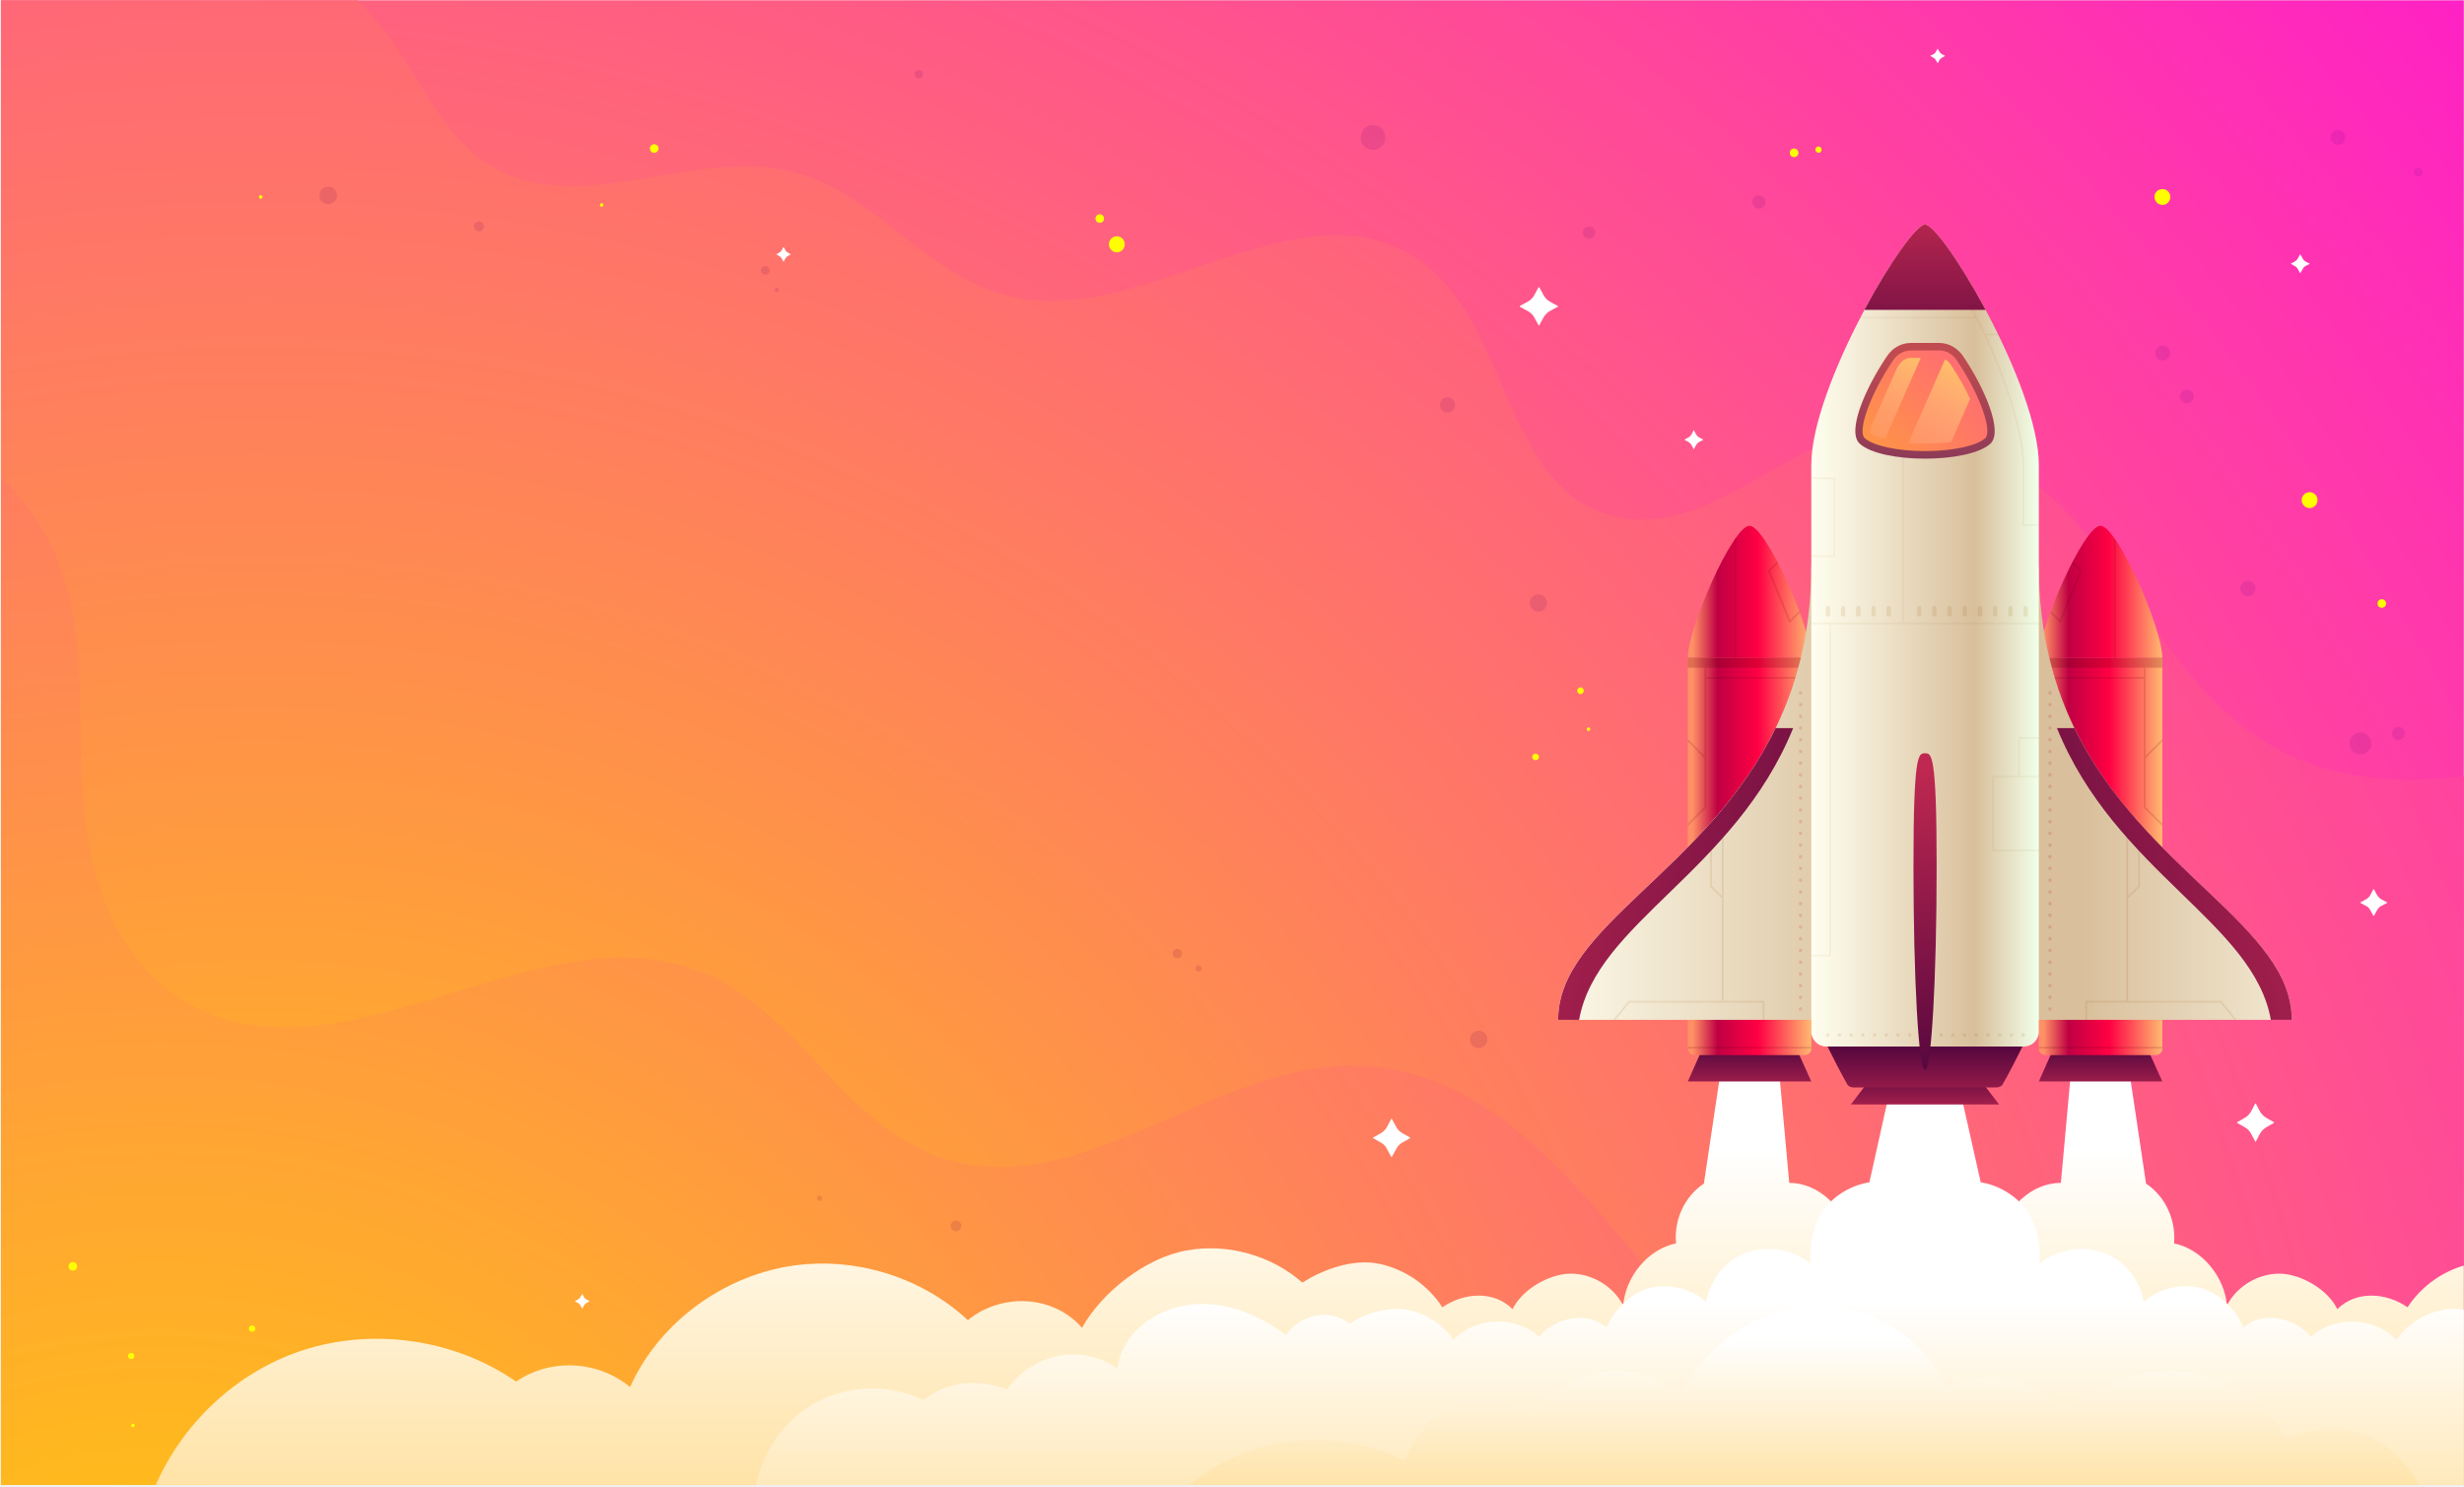
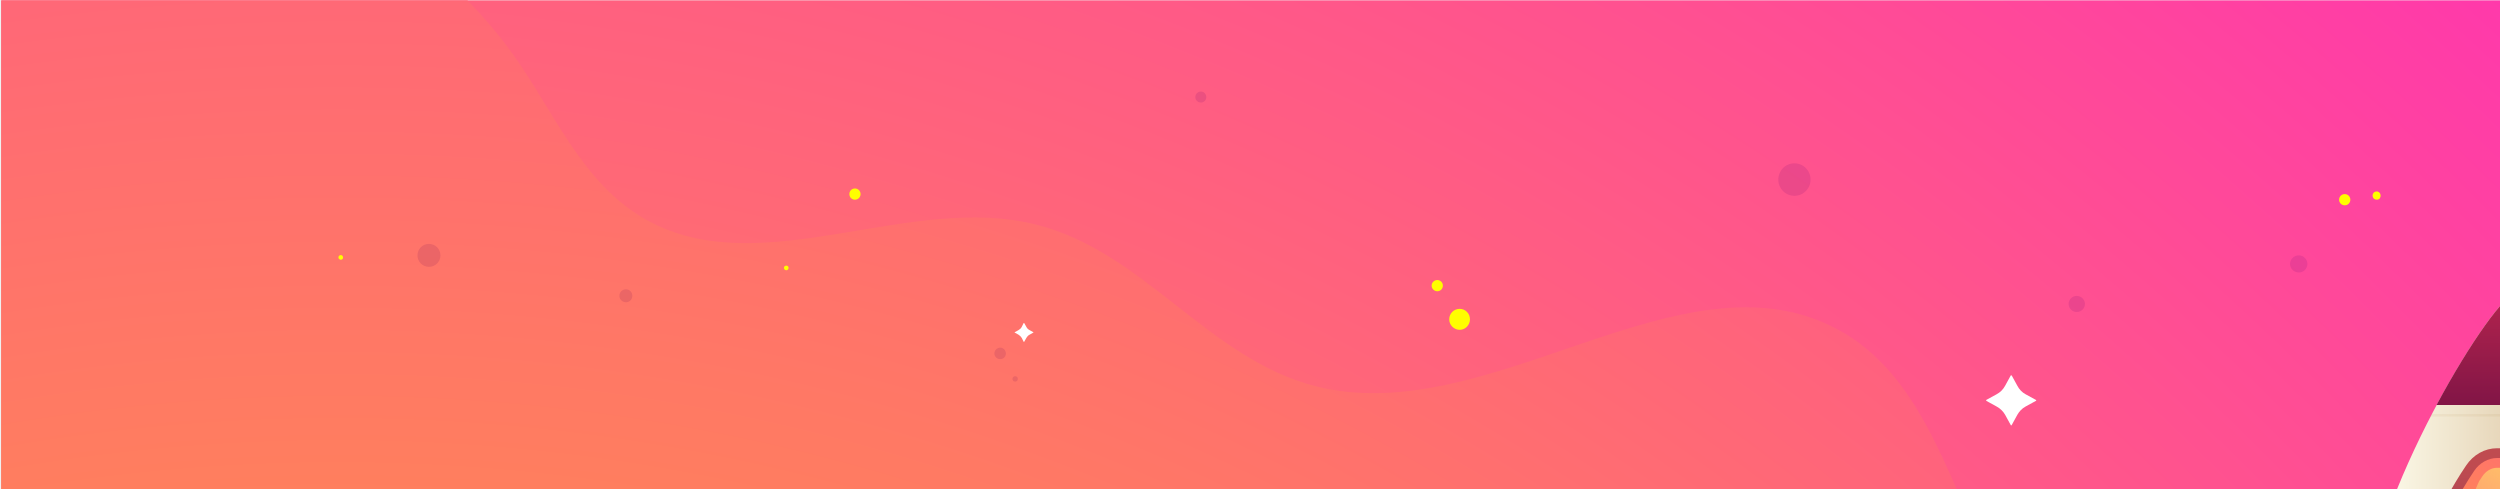
- <svg xmlns="http://www.w3.org/2000/svg" version="1.2" viewBox="0 0 1319 796" width="1024" height="618">
+ <svg xmlns="http://www.w3.org/2000/svg" version="1.2" width="1024" height="200">
  <defs>
    <clipPath clipPathUnits="userSpaceOnUse" id="cp1">
      <path d="m1318.89 795.05h-1318.38v-794.9h1318.38z" />
    </clipPath>
    <linearGradient id="P" gradientUnits="userSpaceOnUse" />
    <radialGradient id="g1" cx="86.2" cy="1023.3" r="1697" href="#P">
      <stop stop-color="#ffd301" />
      <stop offset="1" stop-color="#ff17d0" />
    </radialGradient>
    <radialGradient id="g2" cx="138.3" cy="961.2" r="1697.3" href="#P">
      <stop stop-color="#ffd301" />
      <stop offset="1" stop-color="#ff17d0" />
    </radialGradient>
    <linearGradient id="g3" x1="1045.6" y1="588.9" x2="1045.6" y2="799.5" href="#P">
      <stop offset=".13" stop-color="#fff" />
      <stop offset="1" stop-color="#ffe2a5" />
    </linearGradient>
    <linearGradient id="g4" x1="1057.9" y1="638.2" x2="1057.9" y2="827.9" href="#P">
      <stop offset=".31" stop-color="#fff" />
      <stop offset="1" stop-color="#ffe2a5" />
    </linearGradient>
    <linearGradient id="g5" x1="968.6" y1="704.4" x2="968.6" y2="799.3" href="#P">
      <stop offset=".13" stop-color="#fff" />
      <stop offset="1" stop-color="#ffe2a5" />
    </linearGradient>
    <linearGradient id="g6" x1="934.7" y1="589" x2="934.7" y2="554.9" href="#P">
      <stop stop-color="#bf2850" />
      <stop offset="1" stop-color="#3f003b" />
    </linearGradient>
    <linearGradient id="g7" x1="903.5" y1="352.1" x2="969.6" y2="352.1" href="#P">
      <stop offset=".04" stop-color="#ff9066" />
      <stop offset=".24" stop-color="#bf0043" />
      <stop offset=".57" stop-color="#ff0043" />
      <stop offset="1" stop-color="#ffba71" />
    </linearGradient>
    <linearGradient id="g8" x1="903.5" y1="281.5" x2="969.6" y2="281.5" href="#P">
      <stop offset=".04" stop-color="#ff9066" />
      <stop offset=".24" stop-color="#bf0043" />
      <stop offset=".57" stop-color="#ff0043" />
      <stop offset="1" stop-color="#ffba71" />
    </linearGradient>
    <linearGradient id="g9" x1="1122.5" y1="589" x2="1122.5" y2="554.9" href="#P">
      <stop stop-color="#bf2850" />
      <stop offset="1" stop-color="#3f003b" />
    </linearGradient>
    <linearGradient id="g10" x1="1091.4" y1="352.1" x2="1157.5" y2="352.1" href="#P">
      <stop offset=".04" stop-color="#ff9066" />
      <stop offset=".24" stop-color="#bf0043" />
      <stop offset=".57" stop-color="#ff0043" />
      <stop offset="1" stop-color="#ffba71" />
    </linearGradient>
    <linearGradient id="g11" x1="1091.4" y1="281.5" x2="1157.5" y2="281.5" href="#P">
      <stop offset=".04" stop-color="#ff9066" />
      <stop offset=".24" stop-color="#bf0043" />
      <stop offset=".57" stop-color="#ff0043" />
      <stop offset="1" stop-color="#ffba71" />
    </linearGradient>
    <linearGradient id="g12" x1="814.3" y1="302.9" x2="1038.2" y2="302.9" href="#P">
      <stop stop-color="#fffff0" />
      <stop offset=".88" stop-color="#d9bf9b" />
    </linearGradient>
    <linearGradient id="g13" x1="801.7" y1="348.8" x2="1100" y2="412.4" href="#P">
      <stop stop-color="#fffff0" />
      <stop offset=".72" stop-color="#d9bf9b" />
      <stop offset="1" stop-color="#f1ffea" />
    </linearGradient>
    <linearGradient id="g14" x1="801.7" y1="348.8" x2="1100" y2="412.4" href="#P">
      <stop stop-color="#bf2850" />
      <stop offset="1" stop-color="#3f003b" />
    </linearGradient>
    <linearGradient id="g15" x1="1291.2" y1="546" x2="1089.9" y2="546" href="#P">
      <stop stop-color="#fffff0" />
      <stop offset=".88" stop-color="#d9bf9b" />
    </linearGradient>
    <linearGradient id="g16" x1="1259.2" y1="348.8" x2="960.9" y2="412.4" href="#P">
      <stop stop-color="#bf2850" />
      <stop offset="1" stop-color="#3f003b" />
    </linearGradient>
    <linearGradient id="g17" x1="1029.7" y1="597.8" x2="1029.7" y2="567.9" href="#P">
      <stop stop-color="#bf2850" />
      <stop offset="1" stop-color="#3f003b" />
    </linearGradient>
    <linearGradient id="g18" x1="1026.4" y1="598.2" x2="1026.4" y2="552.4" href="#P">
      <stop stop-color="#bf2850" />
      <stop offset="1" stop-color="#3f003b" />
    </linearGradient>
    <linearGradient id="g19" x1="969.6" y1="120.2" x2="1091.4" y2="120.2" href="#P">
      <stop stop-color="#fffff0" />
      <stop offset=".72" stop-color="#d9bf9b" />
      <stop offset="1" stop-color="#f1ffea" />
    </linearGradient>
    <linearGradient id="g20" x1="2190.9" y1="411.1" x2="2190.9" y2="612" href="#P">
      <stop stop-color="#bf2850" />
      <stop offset="1" stop-color="#3f003b" />
    </linearGradient>
    <linearGradient id="g21" x1="1046.6" y1="109.7" x2="1046.6" y2="226.9" href="#P">
      <stop stop-color="#bf2850" />
      <stop offset="1" stop-color="#3f003b" />
    </linearGradient>
    <linearGradient id="g22" x1="1056.2" y1="190.6" x2="1056.2" y2="358.2" href="#P">
      <stop stop-color="#bf4b50" />
      <stop offset="1" stop-color="#291a68" />
    </linearGradient>
    <radialGradient id="g23" cx="926.1" cy="313.9" r="317.7" href="#P">
      <stop stop-color="#ffd301" />
      <stop offset="1" stop-color="#ff17d0" />
    </radialGradient>
    <linearGradient id="g24" x1="1087.8" y1="207.1" x2="1042" y2="280.4" href="#P">
      <stop stop-color="#ffd35d" stop-opacity="1" />
      <stop offset="1" stop-color="#ffa4a3" stop-opacity="0" />
    </linearGradient>
    <linearGradient id="g25" x1="1069.1" y1="203.9" x2="1027" y2="271.1" href="#P">
      <stop stop-color="#ffd35d" stop-opacity="1" />
      <stop offset="1" stop-color="#ffa4a3" stop-opacity="0" />
    </linearGradient>
  </defs>
  <style>.a{fill:url(#g1)}.b{fill:url(#g2)}.c{fill:#fffe00}.d{fill:#fff}.e{fill:#9b53dc}.f{fill:url(#g3)}.g{fill:url(#g4)}.h{fill:url(#g5)}.i{fill:url(#g6)}.j{fill:url(#g7)}.k{fill:url(#g8)}.l{fill:#973e56}.m{fill:url(#g9)}.n{fill:url(#g10)}.o{mix-blend-mode:multiply;fill:#973e56}.p{fill:url(#g11)}.q{fill:url(#g12)}.r{opacity:.3;mix-blend-mode:multiply;fill:#ddc4a3}.s{fill:url(#g13)}.t{fill:url(#g14)}.u{fill:url(#g15)}.v{fill:url(#g16)}.w{fill:url(#g17)}.x{fill:url(#g18)}.y{fill:url(#g19)}.z{fill:#e3d2b4}.A{opacity:.4;mix-blend-mode:multiply;fill:#e3d2b4}.B{opacity:.4;mix-blend-mode:multiply;fill:#cd2d2f}.C{fill:url(#g20)}.D{fill:url(#g21)}.E{fill:url(#g22)}.F{fill:url(#g23)}.G{fill:url(#g24)}.H{fill:url(#g25)}</style>
  <g clip-path="url(#cp1)">
    <path class="a" d="m1327.7 800.3h-1336v-805.4h1336z" />
    <path class="b" d="m1227 405c-46.6-21.1-71.1-67-100-106.2-28.8-39.2-74.9-77.5-126.1-68.8-48.1 8.2-86.3 56.5-134.1 47-65.7-13.1-56.4-111.6-114.5-142.3-63.7-33.8-142.3 41.6-213.4 23.5-44-11.2-70.4-55.2-114.5-66.2-51.3-13-110.6 22.9-157.1-0.6-26.6-13.4-38.4-41.5-54.3-65-7.7-11.4-16.8-22-27-31.6h-194.3v252.8c15 12.1 27.2 26.8 35.2 43.4 20.1 41.4 14.6 88.6 17.4 133.8 2.7 45.1 18.7 95.4 63.3 116 81.6 37.6 182-53.3 266.4-21 54 20.6 77.4 84.5 133.2 101 74 21.9 144.1-53.4 221.9-50.1 67.7 2.8 112.8 61.4 153.8 110.2 36.7 43.6 78.4 83.6 124.3 119.4h320.5v-385.6c-35.1 4.5-69.2 4.5-100.7-9.7z" />
    <path class="c" d="m352.5 79.5c0 1.3-1.1 2.3-2.3 2.3-1.3 0-2.3-1-2.3-2.3 0-1.3 1-2.3 2.3-2.3 1.2 0 2.3 1 2.3 2.3z" />
    <path class="c" d="m591 117c0 1.3-1 2.3-2.3 2.3-1.2 0-2.3-1-2.3-2.3 0-1.3 1.1-2.3 2.3-2.3 1.3 0 2.3 1 2.3 2.3z" />
    <path class="c" d="m1277.3 323.1c0 1.3-1.1 2.3-2.3 2.3-1.3 0-2.3-1-2.3-2.3 0-1.3 1-2.3 2.3-2.3 1.2 0 2.3 1 2.3 2.3z" />
    <path class="c" d="m71.9 726c0 0.9-0.7 1.7-1.7 1.7-0.9 0-1.7-0.8-1.7-1.7 0-1 0.8-1.7 1.7-1.7 1 0 1.7 0.7 1.7 1.7z" />
    <path class="c" d="m974.5 78.8c0.7 0.6 0.8 1.6 0.3 2.4-0.6 0.7-1.6 0.8-2.4 0.2-0.7-0.6-0.8-1.6-0.2-2.4 0.6-0.7 1.6-0.8 2.3-0.2z" />
    <path class="c" d="m1240.6 267.7c0 2.4-1.9 4.3-4.2 4.3-2.4 0-4.3-1.9-4.3-4.3 0-2.3 1.9-4.2 4.3-4.2 2.3 0 4.2 1.9 4.2 4.2z" />
    <path class="c" d="m602.1 130.8c0 2.3-1.9 4.3-4.2 4.3-2.4 0-4.3-2-4.3-4.3 0-2.4 1.9-4.3 4.3-4.3 2.3 0 4.2 1.9 4.2 4.3z" />
    <path class="c" d="m1161.8 105.4c0 2.4-1.9 4.3-4.2 4.3-2.4 0-4.3-1.9-4.3-4.3 0-2.3 1.9-4.2 4.3-4.2 2.3 0 4.2 1.9 4.2 4.2z" />
    <path class="c" d="m41.3 678c0 1.3-1 2.3-2.3 2.3-1.3 0-2.3-1-2.3-2.3 0-1.3 1-2.3 2.3-2.3 1.3 0 2.3 1 2.3 2.3z" />
    <path class="c" d="m962.7 81.8c0 1.3-1 2.3-2.3 2.3-1.3 0-2.3-1-2.3-2.3 0-1.3 1-2.3 2.3-2.3 1.3 0 2.3 1 2.3 2.3z" />
    <path class="c" d="m847.8 369.8c0 1-0.8 1.8-1.8 1.8-0.9 0-1.7-0.8-1.7-1.8 0-1 0.8-1.8 1.7-1.8 1 0 1.8 0.8 1.8 1.8z" />
    <path class="c" d="m822 407c-1 0-1.8-0.8-1.8-1.7 0-1 0.8-1.8 1.8-1.8 1 0 1.8 0.8 1.8 1.8 0 0.9-0.8 1.7-1.8 1.7z" />
    <path class="c" d="m984.7 557.8c0 0.5-0.4 0.9-1 0.9-0.5 0-0.9-0.4-0.9-0.9 0-0.5 0.4-1 0.9-1 0.6 0 1 0.5 1 1z" />
    <path class="c" d="m72.1 763.2c0 0.5-0.4 0.9-1 0.9-0.5 0-0.9-0.4-0.9-0.9 0-0.5 0.4-1 0.9-1 0.6 0 1 0.5 1 1z" />
    <path class="c" d="m1086.9 709.7c0.7 0.6 0.8 1.7 0.2 2.4-0.5 0.7-1.6 0.9-2.4 0.3-0.7-0.6-0.8-1.7-0.2-2.4 0.6-0.8 1.6-0.9 2.4-0.3z" />
    <path class="c" d="m136 710c0.7 0.6 0.9 1.7 0.3 2.4-0.6 0.7-1.7 0.9-2.4 0.3-0.8-0.6-0.9-1.7-0.3-2.4 0.6-0.8 1.7-0.9 2.4-0.3z" />
    <path class="c" d="m323 109.7c0 0.5-0.4 1-0.9 1-0.6 0-1-0.5-1-1 0-0.5 0.4-0.9 1-0.9 0.5 0 0.9 0.4 0.9 0.9z" />
    <path class="c" d="m851.2 390.8c-0.2 0.5-0.8 0.7-1.2 0.5-0.5-0.2-0.7-0.8-0.5-1.3 0.2-0.5 0.7-0.7 1.2-0.5 0.5 0.2 0.7 0.8 0.5 1.3z" />
    <path class="c" d="m140.5 105.4c0.1 0.5-0.3 0.9-0.8 1-0.6 0-1-0.4-1.1-0.9 0-0.5 0.4-1 0.9-1 0.5-0.1 1 0.3 1 0.9z" />
    <path class="c" d="m1104 685.3c0.2 0.4-0.1 1-0.5 1.2-0.5 0.2-1.1 0-1.3-0.5-0.2-0.5 0-1.1 0.5-1.3 0.5-0.2 1.1 0.1 1.3 0.6z" />
    <path class="d" d="m745.1 599.1l2.3 4.2c0.7 1.4 1.9 2.6 3.3 3.4l4.1 2.3c0.1 0.1 0.1 0.3 0 0.4l-4.1 2.3c-1.4 0.8-2.6 2-3.3 3.5l-2.3 4.1c0 0.2-0.3 0.2-0.4 0l-2.2-4.1c-0.7-1.5-1.9-2.7-3.3-3.5l-4.1-2.3c-0.1-0.1-0.1-0.3 0-0.4l4.1-2.3c1.4-0.8 2.6-2 3.3-3.4l2.2-4.2c0.1-0.2 0.4-0.2 0.4 0z" />
    <path class="d" d="m1207.6 590.9l2.2 4.2c0.8 1.4 2 2.6 3.4 3.4l4 2.3c0.2 0.1 0.2 0.3 0 0.4l-4 2.3c-1.4 0.8-2.6 2-3.4 3.4l-2.2 4.2c-0.1 0.2-0.3 0.2-0.4 0l-2.2-4.2c-0.8-1.4-1.9-2.6-3.4-3.4l-4-2.3c-0.2-0.1-0.2-0.3 0-0.4l4-2.3c1.5-0.8 2.6-2 3.4-3.4l2.2-4.2c0.1-0.2 0.3-0.2 0.4 0z" />
    <path class="d" d="m824 153.8l2.3 4.2c0.8 1.5 1.9 2.7 3.4 3.5l4.2 2.3c0.2 0.1 0.2 0.3 0 0.4l-4.2 2.3c-1.5 0.8-2.6 2-3.4 3.4l-2.3 4.2c-0.1 0.2-0.4 0.2-0.4 0l-2.3-4.2c-0.8-1.4-2-2.6-3.5-3.4l-4.2-2.3c-0.1-0.1-0.1-0.3 0-0.4l4.2-2.3c1.5-0.8 2.7-2 3.5-3.5l2.3-4.2c0-0.1 0.3-0.1 0.4 0z" />
    <path class="d" d="m419.5 132.3l0.9 1.6c0.3 0.6 0.7 1 1.3 1.3l1.6 0.9c0 0 0 0.1 0 0.1l-1.6 0.9c-0.6 0.3-1 0.8-1.3 1.3l-0.9 1.6c0 0.1-0.1 0.1-0.2 0l-0.8-1.6c-0.3-0.5-0.8-1-1.3-1.3l-1.6-0.9c-0.1 0-0.1-0.1 0-0.1l1.6-0.9c0.5-0.3 1-0.7 1.3-1.3l0.8-1.6c0.1 0 0.2 0 0.2 0z" />
    <path class="d" d="m311.8 692.9l0.8 1.5c0.3 0.6 0.8 1 1.3 1.3l1.6 0.9c0.1 0.1 0.1 0.1 0 0.2l-1.6 0.8c-0.5 0.3-1 0.8-1.3 1.3l-0.8 1.6c-0.1 0.1-0.2 0.1-0.2 0l-0.9-1.6c-0.3-0.5-0.7-1-1.3-1.3l-1.6-0.8c0-0.1 0-0.1 0-0.2l1.6-0.9c0.6-0.3 1-0.7 1.3-1.3l0.9-1.5c0-0.1 0.1-0.1 0.2 0z" />
    <path class="d" d="m1037.3 26.1l0.9 1.6c0.3 0.5 0.8 1 1.3 1.3l1.6 0.8c0 0.1 0 0.2 0 0.2l-1.6 0.9c-0.5 0.3-1 0.7-1.3 1.3l-0.9 1.6c0 0-0.1 0-0.1 0l-0.9-1.6c-0.3-0.6-0.7-1-1.3-1.3l-1.6-0.9c0 0 0-0.1 0-0.2l1.6-0.8c0.6-0.3 1-0.8 1.3-1.3l0.9-1.6c0-0.1 0.1-0.1 0.1 0z" />
    <path class="d" d="m906.8 230.4l1.1 2.1c0.4 0.7 1 1.3 1.7 1.7l2.1 1.1c0.1 0 0.1 0.2 0 0.2l-2.1 1.1c-0.7 0.4-1.3 1-1.7 1.7l-1.1 2.1c0 0-0.1 0-0.2 0l-1.1-2.1c-0.4-0.7-1-1.3-1.7-1.7l-2-1.1c-0.1 0-0.1-0.2 0-0.2l2-1.1c0.7-0.4 1.3-1 1.7-1.7l1.1-2.1c0.1-0.1 0.2-0.1 0.2 0z" />
    <path class="d" d="m1231.4 136.2l1.2 2.1c0.3 0.7 0.9 1.3 1.6 1.7l2.1 1.1c0.1 0 0.1 0.2 0 0.2l-2.1 1.1c-0.7 0.4-1.3 1-1.6 1.7l-1.2 2.1c0 0-0.1 0-0.2 0l-1.1-2.1c-0.4-0.7-1-1.3-1.7-1.7l-2-1.1c-0.1 0-0.1-0.2 0-0.2l2-1.1c0.7-0.4 1.3-1 1.7-1.7l1.1-2.1c0.1 0 0.2 0 0.2 0z" />
    <path class="d" d="m1270.8 476.1l1.6 3c0.6 1 1.4 1.8 2.4 2.4l3 1.6c0.1 0 0.1 0.2 0 0.3l-3 1.6c-1 0.5-1.8 1.3-2.4 2.4l-1.6 2.9c0 0.1-0.2 0.1-0.3 0l-1.6-2.9c-0.5-1.1-1.3-1.9-2.4-2.4l-2.9-1.6c-0.1-0.1-0.1-0.3 0-0.3l2.9-1.6c1.1-0.6 1.9-1.4 2.4-2.4l1.6-3c0.1-0.1 0.3-0.1 0.3 0z" />
    <g style="opacity:.2;mix-blend-mode:multiply">
      <path class="e" d="m1269.4 398c0 3.3-2.6 5.9-5.9 5.9-3.2 0-5.8-2.6-5.8-5.9 0-3.2 2.6-5.9 5.8-5.9 3.3 0 5.9 2.7 5.9 5.9z" />
      <path class="e" d="m1161.7 189c0 2.2-1.8 4-4 4-2.2 0-4-1.8-4-4 0-2.2 1.8-4 4-4 2.2 0 4 1.8 4 4z" />
      <path class="e" d="m180.4 104.6c0 2.6-2.1 4.7-4.7 4.7-2.6 0-4.7-2.1-4.7-4.7 0-2.6 2.1-4.7 4.7-4.7 2.6 0 4.7 2.1 4.7 4.7z" />
      <path class="e" d="m412 144.8c0 1.3-1 2.3-2.3 2.3-1.3 0-2.4-1-2.4-2.3 0-1.3 1.1-2.4 2.4-2.4 1.3 0 2.3 1.1 2.3 2.4z" />
      <path class="e" d="m494.1 39.8c0 1.2-1 2.2-2.2 2.2-1.3 0-2.3-1-2.3-2.2 0-1.3 1-2.3 2.3-2.3 1.2 0 2.2 1 2.2 2.3z" />
      <path class="e" d="m741.6 73.6c0 3.6-2.9 6.6-6.6 6.6-3.7 0-6.6-3-6.6-6.6 0-3.7 2.9-6.7 6.6-6.7 3.7 0 6.6 3 6.6 6.7z" />
      <path class="e" d="m854 124.5c0 1.8-1.5 3.3-3.4 3.3-1.8 0-3.3-1.5-3.3-3.3 0-1.8 1.5-3.3 3.3-3.3 1.9 0 3.4 1.5 3.4 3.3z" />
      <path class="e" d="m828.1 322.9c0 2.5-2 4.6-4.6 4.6-2.6 0-4.6-2.1-4.6-4.6 0-2.6 2-4.7 4.6-4.7 2.6 0 4.6 2.1 4.6 4.7z" />
      <path class="e" d="m259 121.2c0 1.4-1.1 2.6-2.6 2.6-1.5 0-2.7-1.2-2.7-2.6 0-1.5 1.2-2.7 2.7-2.7 1.5 0 2.6 1.2 2.6 2.7z" />
      <path class="e" d="m1255.5 73.6c0 2.2-1.7 3.9-3.9 3.9-2.2 0-4-1.7-4-3.9 0-2.2 1.8-4 4-4 2.2 0 3.9 1.8 3.9 4z" />
      <path class="e" d="m796.2 556.5c0 2.5-2.1 4.6-4.7 4.6-2.5 0-4.6-2.1-4.6-4.6 0-2.6 2.1-4.7 4.6-4.7 2.6 0 4.7 2.1 4.7 4.7z" />
      <path class="e" d="m514.6 656.3c0 1.6-1.3 2.9-2.9 2.9-1.5 0-2.8-1.3-2.8-2.9 0-1.5 1.3-2.8 2.8-2.8 1.6 0 2.9 1.3 2.9 2.8z" />
      <path class="e" d="m632.8 510.5c0 1.4-1.2 2.5-2.5 2.5-1.4 0-2.6-1.1-2.6-2.5 0-1.4 1.2-2.5 2.6-2.5 1.3 0 2.5 1.1 2.5 2.5z" />
      <path class="e" d="m440.1 641.6c0 0.8-0.7 1.4-1.4 1.4-0.8 0-1.4-0.6-1.4-1.4 0-0.7 0.6-1.4 1.4-1.4 0.7 0 1.4 0.7 1.4 1.4z" />
      <path class="e" d="m643.3 518.5c0 0.9-0.8 1.6-1.7 1.6-0.9 0-1.6-0.7-1.6-1.6 0-0.9 0.7-1.7 1.6-1.7 0.9 0 1.7 0.8 1.7 1.7z" />
      <path class="e" d="m778.9 216.8c0 2.2-1.8 4.1-4.1 4.1-2.2 0-4-1.9-4-4.1 0-2.3 1.8-4.1 4-4.1 2.3 0 4.1 1.8 4.1 4.1z" />
      <path class="e" d="m945.1 108.1c0 2-1.6 3.5-3.5 3.5-2 0-3.6-1.5-3.6-3.5 0-1.9 1.6-3.5 3.6-3.5 1.9 0 3.5 1.6 3.5 3.5z" />
      <path class="e" d="m416.9 155.2c0 0.6-0.4 1.1-1.1 1.1-0.6 0-1.1-0.5-1.1-1.1 0-0.6 0.5-1.1 1.1-1.1 0.7 0 1.1 0.5 1.1 1.1z" />
      <path class="e" d="m1174.3 212.3c0 2-1.6 3.6-3.6 3.6-2 0-3.7-1.6-3.7-3.6 0-2 1.7-3.7 3.7-3.7 2 0 3.6 1.7 3.6 3.7z" />
      <path class="e" d="m1207.4 315.1c0 2.2-1.8 4.1-4.1 4.1-2.3 0-4.1-1.9-4.1-4.1 0-2.3 1.8-4.1 4.1-4.1 2.3 0 4.1 1.8 4.1 4.1z" />
      <path class="e" d="m1287.4 392.7c0 1.9-1.5 3.5-3.5 3.5-1.9 0-3.4-1.6-3.4-3.5 0-1.9 1.5-3.5 3.4-3.5 2 0 3.5 1.6 3.5 3.5z" />
      <path class="e" d="m1296.9 92.1c0 1.3-1.1 2.4-2.4 2.4-1.2 0-2.3-1.1-2.3-2.4 0-1.2 1.1-2.3 2.3-2.3 1.3 0 2.4 1.1 2.4 2.3z" />
    </g>
    <path class="f" d="m77.2 812.7c10.7-40 41.7-74 80.6-88.3 38.8-14.2 84.5-8.3 118.5 15.3 18.4-12.7 43.7-11.3 61 2.9 14.6-32.7 46.3-56.9 81.4-64 35.1-7 73.3 3.8 99.4 28.2 18.1-14.8 45.9-13.5 61.1 4.1 10.7-19.3 34.6-37.8 56.4-41.5 21.7-3.8 45 2.7 61.6 17.3 11.7-7.5 27.9-13 41.5-10 13.6 3 25.9 11.5 33.4 23.2 11.7-8 27.6-9 37.6 1 5-10.4 19.3-18.8 30.9-19 11.6-0.1 23 6.7 28.3 17 1.3-15.4 13.2-30.1 28.3-33.2-1.2-12.5 4.5-25.1 14.9-32l9.1-60.9h31.1l5.5 60.5c15.6 0 29.3 13.3 32.7 28.5 9.1-0.4 20.2 0.7 27.6 6 5.2 3.9 9.5 9 12.4 14.8 2.8-5.8 7.1-10.9 12.4-14.8 7.3-5.3 18.4-6.4 27.5-6 3.4-15.2 17.1-28.5 32.8-28.5l5.5-60.5h31l9.1 60.9c10.4 6.9 16.1 19.5 15 32 15 3.1 27 17.8 28.3 33.2 5.3-10.3 16.7-17.1 28.3-17 11.5 0.2 25.8 8.6 30.8 19 10-10 26-9 37.6-1 7.6-11.7 19.9-20.2 33.5-23.2 13.6-3 29.7 2.5 41.4 10 16.6-14.6 39.9-21.1 61.7-17.3 21.7 3.7 45.6 22.2 56.3 41.5 15.3-17.6 43.1-18.9 61.1-4.1 26.2-24.4 64.4-35.2 99.4-28.2 35.1 7.1 66.9 31.3 81.5 64 17.3-14.2 42.5-15.6 61-2.9 33.9-23.6 79.6-29.5 118.5-15.3 38.9 14.3 69.9 48.3 80.5 88.3z" />
    <path class="g" d="m1699.8 815.2c-11.3-9.9-27.7-13.8-42.3-10.2-0.7-20.8-13-41.9-30.9-52.7-17.8-10.8-41.2-11.9-60-2.8-13.6-10.1-29-11.6-44.9-5.5-6-9.3-16.6-16-27.4-18.1-10.9-2.1-22.5 0.4-31.6 6.7-2.2-18.5-19.7-31.5-38.1-34-18.4-2.5-37 4.9-51.8 16.1-8.8-11.1-23-14.6-34.2-6-8.4-5.8-21-9.2-30.9-7.4-10 1.8-19.1 7.7-24.9 16.1-5.8-6.3-13.7-9.3-22.2-9.8-8.5-0.5-17.2 2.4-23.6 8-8.7-10.3-25.9-13.9-36-4.9-4.2-9.7-13.4-18.9-23.7-21.3-10.4-2.3-21.7 0.6-29.7 7.5-2.3-11.9-10.1-22-21.5-26.2-11.4-4.1-24.9-1.9-34.3 5.8 0.7-9.6-1.4-21.8-7.4-29.3-5.9-7.5-14.7-12.7-24.1-14.2l-11.3-50.3-18.5-0.5-18.6 0.5-11.2 50.3c-9.5 1.5-18.3 6.7-24.2 14.2-5.9 7.5-8.1 19.7-7.3 29.3-9.5-7.7-23-9.9-34.4-5.8-11.4 4.2-19.2 14.3-21.5 26.2-8-6.9-19.3-9.8-29.6-7.5-10.3 2.4-19.5 11.6-23.8 21.3-10.1-9-27.3-5.4-35.9 4.9-6.5-5.6-15.2-8.5-23.7-8-8.5 0.5-16.4 3.5-22.2 9.8-5.7-8.4-14.9-14.3-24.8-16.1-10-1.8-22.6 1.6-30.9 7.4-11.3-8.6-25.4-5.1-34.2 6-14.8-11.2-33.5-18.6-51.9-16.1-18.4 2.5-35.9 15.5-38.1 34-9.1-6.3-20.7-8.8-31.5-6.7-10.9 2.1-21.4 8.8-27.5 18.1-15.8-6.1-31.2-4.6-44.9 5.5-18.8-9.1-42.1-8-60 2.8-17.9 10.8-30.2 31.9-30.8 52.7-14.7-3.6-31 0.3-42.4 10.2-11.4 9.9-17.4 26.2-15.7 41.2h1370.1c1.7-15-4.3-31.3-15.7-41.2z" />
    <path class="h" d="m1302.1 821.4c-0.8-18.5-10.3-36.5-25.3-47.3-16.4-11.8-34.9-11.4-53.7-4.1-10-21.7-33.9-34.9-57.7-35.9-23.8-1-42.3 7.8-61.5 21.9-14-18.8-41.3-24.2-61.8-12.8-11.9-26.4-40.2-44.5-69.2-44.1-28.9 0.3-61.2 20.6-72.4 47.3-11.9-9.8-28.1-14.2-43.3-11.9-15.3 2.3-28.5 11.2-37 24.1-11.6-8-26.8-10.4-40.2-6.3-13.4 4.1-22.8 16.8-27.9 29.8-29-14.4-64.7-14.7-93.9-0.8-18.4 8.7-33.9 22.9-44.8 40.1z" />
    <path class="i" d="m962.5 563.3h-52l-7 15.7h66.1z" />
    <path class="j" d="m907 564.9h59c2 0 3.6-1.6 3.6-3.5v-209.3h-66.1v209.3c0 1.9 1.6 3.5 3.5 3.5z" />
    <path class="k" d="m936.5 281.5c-8.9 0-33 54.8-33 70.6h33 33.1c0-15.8-24.2-70.6-33.1-70.6z" />
    <g style="opacity:.2;mix-blend-mode:multiply">
      <path class="l" d="m969.6 560.4v1q0 0 0 0h-66.1q0 0 0 0v-1z" />
      <path class="l" d="m903.5 397v-1.4l8.9 8.9v-47h1v4.9h56.2v1h-56.2v42.3 26.5q0 0.2-0.2 0.4l-9.7 9.7v-1.4l8.9-8.9v-26z" />
      <path class="l" d="m928.3 289.3q0.5-0.8 1-1.4v64.2h-1z" />
      <path class="l" d="m958.4 333.1q-0.1 0.2-0.3 0.2-0.1 0-0.1 0-0.3-0.1-0.4-0.3l-11.1-27.2c-0.1-0.2 0-0.4 0.1-0.6l4.7-4.7q0.3 0.5 0.5 1l-4.3 4.2 10.8 26.2 4.8-4.8q0.2 0.5 0.4 1z" />
    </g>
    <path class="m" d="m1150.4 563.3h-52l-7 15.7h66.1z" />
    <path class="n" d="m1094.9 564.9h59c2 0 3.6-1.6 3.6-3.5v-209.3h-66.1v209.3c0 1.9 1.6 3.5 3.5 3.5z" />
    <g style="opacity:.3;mix-blend-mode:multiply">
      <path class="o" d="m903.5 357.5h66.1v-5.4h-66.1z" />
      <path class="o" d="m1091.4 352.1v5.4h66.1v-5.4z" />
    </g>
    <path class="p" d="m1124.4 281.5c-8.9 0-33 54.8-33 70.6h33 33.1c0-15.8-24.2-70.6-33.1-70.6z" />
    <g style="opacity:.2;mix-blend-mode:multiply">
      <path class="l" d="m1091.4 560.4v1q0 0 0 0h66.1q0 0 0 0v-1z" />
      <path class="l" d="m1157.5 397v-1.4l-9 8.9v-47h-1v4.9h-56.1v1h56.1v42.3 26.5q0 0.2 0.2 0.4l9.8 9.7v-1.4l-9-8.9v-26z" />
      <path class="l" d="m1132.6 289.3q-0.5-0.8-1-1.4v64.2h1z" />
      <path class="l" d="m1102.5 333.1q0.2 0.2 0.4 0.2 0 0 0.1 0 0.2-0.1 0.3-0.3l11.1-27.2c0.1-0.2 0.1-0.4-0.1-0.6l-4.7-4.7q-0.2 0.5-0.5 1l4.3 4.2-10.7 26.2-4.8-4.8q-0.2 0.5-0.4 1z" />
    </g>
    <path class="q" d="m969.6 302.9c0 147.7-135.5 177.7-135.5 243.1h196.4z" />
    <path class="r" d="m871.7 536q0.1-0.2 0.4-0.2h49.6v-54.8l-6.1-6.1q-0.2-0.2-0.2-0.4v-33.6q0.5-0.5 1-1.1v34.5l5.3 5.3v-46q0.5-0.6 1-1.2v103.4h21.4c0.3 0 0.5 0.2 0.5 0.5v9.7h-1v-9.2h-71.3l-7.4 9.2h-1.3z" />
    <path class="s" d="m950.5 389.8c-37.3 76.9-116.4 106.2-116.4 156.2h11.2c9.3-52.1 83.2-79.1 114.6-156.2z" />
    <path class="t" d="m950.5 389.8c-37.3 76.9-116.4 106.2-116.4 156.2h11.2c9.3-52.1 83.2-79.1 114.6-156.2z" />
    <path class="u" d="m1091.4 302.9c0 147.7 135.4 177.7 135.4 243.1h-196.3z" />
    <path class="r" d="m1197.3 546h-1.3l-7.4-9.2h-71.3v9.2h-1v-9.7c0-0.3 0.2-0.5 0.5-0.5h21.4v-103.4q0.5 0.6 1 1.2v46l5.3-5.3v-34.5q0.5 0.6 1 1.1v33.6q0 0.2-0.1 0.4l-6.2 6.1v54.8h49.7q0.2 0 0.4 0.2z" />
    <path class="v" d="m1110.4 389.8c37.4 76.9 116.4 106.2 116.4 156.2h-11.2c-9.2-52.1-83.2-79.1-114.5-156.2z" />
    <path class="w" d="m1061.7 580.3h-62.5l-8.4 11h79.3z" />
    <path class="x" d="m974.4 552.1c6.9 14.8 12.6 25.2 14.6 28.7 0.5 0.8 1.8 1.4 3.2 1.4h38.3 38.2c1.4 0 2.7-0.6 3.2-1.4 2-3.5 7.8-13.9 14.6-28.7z" />
    <path class="y" d="m1030.5 120.2c9.1 0 60.9 86.3 60.9 128.7v303.4c0 4.4-3.6 8-8.1 8h-105.7c-4.4 0-8-3.6-8-8v-303.4c0-42.4 51.7-128.7 60.9-128.7z" />
    <g style="opacity:.2;mix-blend-mode:multiply">
      <path class="z" d="m1019.2 333.3v-94h-1v94h-38.5-10.1v1h9.6v176.8h-9.6v1h10.1c0.3 0 0.5-0.3 0.5-0.5v-177.3h111.2v-1z" />
      <path class="z" d="m1081.2 395.6h10.2v-1h-10.7c-0.3 0-0.5 0.2-0.5 0.5v20.2h-13.3c-0.3 0-0.5 0.2-0.5 0.5v39.5c0 0.2 0.2 0.5 0.5 0.5h24.5v-1h-24v-38.5h24v-1h-10.2z" />
      <path class="z" d="m982.4 297.8v-41.8c0-0.3-0.2-0.5-0.5-0.5h-12.3v1h11.8v40.8h-11.8v1h12.3c0.3 0 0.5-0.2 0.5-0.5z" />
      <path class="z" d="m995.6 170.6h62.1c13.9 26.1 24.9 62 24.9 77.1v33.4c0 0.3 0.3 0.5 0.5 0.5h8.3v-1h-7.8v-32.9c0-15.7-9.7-45.2-20.3-68.1h6.6q-0.3-0.5-0.5-1h-6.6c-3.1-6.7-6.4-12.7-9.4-17.7l-0.9 0.6q2.4 3.8 4.7 8.1h-61.1q-0.3 0.5-0.5 1z" />
    </g>
    <g style="opacity:.4;mix-blend-mode:multiply">
      <path class="z" d="m1485.8 96.1c-0.7 0-1.2-0.5-1.2-1.2v-3.3c0-0.7 0.5-1.2 1.2-1.2 0.6 0 1.2 0.5 1.2 1.2v3.3c0 0.7-0.6 1.2-1.2 1.2z" />
      <path class="z" d="m1493.9 96.1c-0.6 0-1.2-0.5-1.2-1.2v-3.3c0-0.7 0.6-1.2 1.2-1.2 0.7 0 1.2 0.5 1.2 1.2v3.3c0 0.7-0.5 1.2-1.2 1.2z" />
      <path class="z" d="m1502.1 96.1c-0.7 0-1.2-0.5-1.2-1.2v-3.3c0-0.7 0.5-1.2 1.2-1.2 0.6 0 1.1 0.5 1.1 1.2v3.3c0 0.7-0.5 1.2-1.1 1.2z" />
      <path class="z" d="m1510.2 96.1c-0.7 0-1.2-0.5-1.2-1.2v-3.3c0-0.7 0.5-1.2 1.2-1.2 0.6 0 1.2 0.5 1.2 1.2v3.3c0 0.7-0.6 1.2-1.2 1.2z" />
      <path class="z" d="m1518.3 96.1c-0.6 0-1.2-0.5-1.2-1.2v-3.3c0-0.7 0.6-1.2 1.2-1.2 0.7 0 1.2 0.5 1.2 1.2v3.3c0 0.7-0.5 1.2-1.2 1.2z" />
      <path class="z" d="m1526.5 96.1c-0.7 0-1.2-0.5-1.2-1.2v-3.3c0-0.7 0.5-1.2 1.2-1.2 0.6 0 1.1 0.5 1.1 1.2v3.3c0 0.7-0.5 1.2-1.1 1.2z" />
      <path class="z" d="m1534.6 96.1c-0.7 0-1.2-0.5-1.2-1.2v-3.3c0-0.7 0.5-1.2 1.2-1.2 0.7 0 1.2 0.5 1.2 1.2v3.3c0 0.7-0.5 1.2-1.2 1.2z" />
      <path class="z" d="m1542.7 96.1c-0.6 0-1.1-0.5-1.1-1.2v-3.3c0-0.7 0.5-1.2 1.1-1.2 0.7 0 1.2 0.5 1.2 1.2v3.3c0 0.7-0.5 1.2-1.2 1.2z" />
    </g>
    <g style="opacity:.4;mix-blend-mode:multiply">
      <path class="z" d="m978.5 330.1c-0.6 0-1.2-0.5-1.2-1.1v-3.4c0-0.7 0.6-1.2 1.2-1.2 0.7 0 1.2 0.5 1.2 1.2v3.4c0 0.6-0.5 1.1-1.2 1.1z" />
      <path class="z" d="m986.7 330.1c-0.7 0-1.2-0.5-1.2-1.1v-3.4c0-0.7 0.5-1.2 1.2-1.2 0.6 0 1.1 0.5 1.1 1.2v3.4c0 0.6-0.5 1.1-1.1 1.1z" />
      <path class="z" d="m994.8 330.1c-0.6 0-1.2-0.5-1.2-1.1v-3.4c0-0.7 0.6-1.2 1.2-1.2 0.7 0 1.2 0.5 1.2 1.2v3.4c0 0.6-0.5 1.1-1.2 1.1z" />
      <path class="z" d="m1002.9 330.1c-0.6 0-1.1-0.5-1.1-1.1v-3.4c0-0.7 0.5-1.2 1.1-1.2 0.7 0 1.2 0.5 1.2 1.2v3.4c0 0.6-0.5 1.1-1.2 1.1z" />
      <path class="z" d="m1011.1 330.1c-0.7 0-1.2-0.5-1.2-1.1v-3.4c0-0.7 0.5-1.2 1.2-1.2 0.6 0 1.2 0.5 1.2 1.2v3.4c0 0.6-0.6 1.1-1.2 1.1z" />
      <path class="z" d="m1027.4 330.1c-0.7 0-1.2-0.5-1.2-1.1v-3.4c0-0.7 0.5-1.2 1.2-1.2 0.6 0 1.1 0.5 1.1 1.2v3.4c0 0.6-0.5 1.1-1.1 1.1z" />
      <path class="z" d="m1035.5 330.1c-0.7 0-1.2-0.5-1.2-1.1v-3.4c0-0.7 0.5-1.2 1.2-1.2 0.6 0 1.2 0.5 1.2 1.2v3.4c0 0.6-0.6 1.1-1.2 1.1z" />
      <path class="z" d="m1043.6 330.1c-0.6 0-1.2-0.5-1.2-1.1v-3.4c0-0.7 0.6-1.2 1.2-1.2 0.7 0 1.2 0.5 1.2 1.2v3.4c0 0.6-0.5 1.1-1.2 1.1z" />
      <path class="z" d="m1051.8 330.1c-0.7 0-1.2-0.5-1.2-1.1v-3.4c0-0.7 0.5-1.2 1.2-1.2 0.6 0 1.1 0.5 1.1 1.2v3.4c0 0.6-0.5 1.1-1.1 1.1z" />
      <path class="z" d="m1059.9 330.1c-0.7 0-1.2-0.5-1.2-1.1v-3.4c0-0.7 0.5-1.2 1.2-1.2 0.7 0 1.2 0.5 1.2 1.2v3.4c0 0.6-0.5 1.1-1.2 1.1z" />
      <path class="z" d="m1068 330.1c-0.6 0-1.1-0.5-1.1-1.1v-3.4c0-0.7 0.5-1.2 1.1-1.2 0.7 0 1.2 0.5 1.2 1.2v3.4c0 0.6-0.5 1.1-1.2 1.1z" />
      <path class="z" d="m1076.2 330.1c-0.7 0-1.2-0.5-1.2-1.1v-3.4c0-0.7 0.5-1.2 1.2-1.2 0.6 0 1.2 0.5 1.2 1.2v3.4c0 0.6-0.6 1.1-1.2 1.1z" />
      <path class="z" d="m1084.3 330.1c-0.6 0-1.2-0.5-1.2-1.1v-3.4c0-0.7 0.6-1.2 1.2-1.2 0.7 0 1.2 0.5 1.2 1.2v3.4c0 0.6-0.5 1.1-1.2 1.1z" />
    </g>
    <path fill-rule="evenodd" class="A" d="m1057.9 555.1c-0.5 0-0.9-0.4-0.9-0.9 0-0.6 0.4-1 0.9-1 0.6 0 1 0.4 1 1 0 0.5-0.4 0.9-1 0.9zm6.3 0c-0.5 0-0.9-0.4-0.9-0.9 0-0.6 0.4-1 0.9-1 0.5 0 1 0.4 1 1 0 0.5-0.5 0.9-1 0.9zm6.3 0c-0.5 0-1-0.4-1-0.9 0-0.6 0.5-1 1-1 0.5 0 0.9 0.4 0.9 1 0 0.5-0.4 0.9-0.9 0.9zm6.3 0c-0.6 0-1-0.4-1-0.9 0-0.6 0.4-1 1-1 0.5 0 0.9 0.4 0.9 1 0 0.5-0.4 0.9-0.9 0.9zm6.2 0c-0.5 0-0.9-0.4-0.9-0.9 0-0.6 0.4-1 0.9-1 0.6 0 1 0.4 1 1 0 0.5-0.4 0.9-1 0.9zm-31.3 0c-0.6 0-1-0.4-1-0.9 0-0.6 0.4-1 1-1 0.5 0 0.9 0.4 0.9 1 0 0.5-0.4 0.9-0.9 0.9zm-6.3 0c-0.5 0-1-0.4-1-0.9 0-0.6 0.5-1 1-1 0.5 0 1 0.4 1 1 0 0.5-0.5 0.9-1 0.9zm-6.3 0c-0.5 0-0.9-0.4-0.9-0.9 0-0.6 0.4-1 0.9-1 0.6 0 1 0.4 1 1 0 0.5-0.4 0.9-1 0.9z" />
    <path fill-rule="evenodd" class="A" d="m997.2 555.1c-0.5 0-0.9-0.4-0.9-0.9 0-0.6 0.4-1 0.9-1 0.6 0 1 0.4 1 1 0 0.5-0.4 0.9-1 0.9zm6.3 0c-0.5 0-1-0.4-1-0.9 0-0.6 0.5-1 1-1 0.5 0 1 0.4 1 1 0 0.5-0.5 0.9-1 0.9zm6.3 0c-0.6 0-1-0.4-1-0.9 0-0.6 0.4-1 1-1 0.5 0 0.9 0.4 0.9 1 0 0.5-0.4 0.9-0.9 0.9zm6.2 0c-0.5 0-0.9-0.4-0.9-0.9 0-0.6 0.4-1 0.9-1 0.6 0 1 0.4 1 1 0 0.5-0.4 0.9-1 0.9zm6.3 0c-0.5 0-1-0.4-1-0.9 0-0.6 0.5-1 1-1 0.5 0 1 0.4 1 1 0 0.5-0.5 0.9-1 0.9zm-31.4 0c-0.5 0-0.9-0.4-0.9-0.9 0-0.6 0.4-1 0.9-1 0.6 0 1 0.4 1 1 0 0.5-0.4 0.9-1 0.9zm-6.2 0c-0.6 0-1-0.4-1-0.9 0-0.6 0.4-1 1-1 0.5 0 0.9 0.4 0.9 1 0 0.5-0.4 0.9-0.9 0.9zm-6.3 0c-0.5 0-1-0.4-1-0.9 0-0.6 0.5-1 1-1 0.5 0 1 0.4 1 1 0 0.5-0.5 0.9-1 0.9z" />
    <g style="opacity:.4;mix-blend-mode:multiply">
      <path fill-rule="evenodd" class="B" d="m1098.3 371c0 0.5-0.4 0.9-0.9 0.9-0.5 0-1-0.4-1-0.9 0-0.6 0.5-1 1-1 0.5 0 0.9 0.4 0.9 1zm0 6.2c0 0.6-0.4 1-0.9 1-0.5 0-1-0.4-1-1 0-0.5 0.5-0.9 1-0.9 0.5 0 0.9 0.4 0.9 0.9zm0 6.3c0 0.5-0.4 1-0.9 1-0.5 0-1-0.5-1-1 0-0.5 0.5-1 1-1 0.5 0 0.9 0.5 0.9 1zm0 6.3c0 0.5-0.4 0.9-0.9 0.9-0.5 0-1-0.4-1-0.9 0-0.6 0.5-1 1-1 0.5 0 0.9 0.4 0.9 1zm0 6.2c0 0.6-0.4 1-0.9 1-0.5 0-1-0.4-1-1 0-0.5 0.5-0.9 1-0.9 0.5 0 0.9 0.4 0.9 0.9zm0 6.3c0 0.5-0.4 1-0.9 1-0.5 0-1-0.5-1-1 0-0.5 0.5-1 1-1 0.5 0 0.9 0.5 0.9 1zm0 6.3c0 0.5-0.4 0.9-0.9 0.9-0.5 0-1-0.4-1-0.9 0-0.6 0.5-1 1-1 0.5 0 0.9 0.4 0.9 1zm0 6.2c0 0.6-0.4 1-0.9 1-0.5 0-1-0.4-1-1 0-0.5 0.5-0.9 1-0.9 0.5 0 0.9 0.4 0.9 0.9zm0 6.3c0 0.5-0.4 1-0.9 1-0.5 0-1-0.5-1-1 0-0.5 0.5-1 1-1 0.5 0 0.9 0.5 0.9 1zm0 6.3c0 0.5-0.4 0.9-0.9 0.9-0.5 0-1-0.4-1-0.9 0-0.6 0.5-1 1-1 0.5 0 0.9 0.4 0.9 1zm0 6.2c0 0.6-0.4 1-0.9 1-0.5 0-1-0.4-1-1 0-0.5 0.5-0.9 1-0.9 0.5 0 0.9 0.4 0.9 0.9zm0 6.3c0 0.5-0.4 1-0.9 1-0.5 0-1-0.5-1-1 0-0.5 0.5-1 1-1 0.5 0 0.9 0.5 0.9 1zm0 6.3c0 0.5-0.4 0.9-0.9 0.9-0.5 0-1-0.4-1-0.9 0-0.6 0.5-1 1-1 0.5 0 0.9 0.4 0.9 1zm0 6.2c0 0.6-0.4 1-0.9 1-0.5 0-1-0.4-1-1 0-0.5 0.5-0.9 1-0.9 0.5 0 0.9 0.4 0.9 0.9zm0 6.3c0 0.5-0.4 1-0.9 1-0.5 0-1-0.5-1-1 0-0.5 0.5-1 1-1 0.5 0 0.9 0.5 0.9 1zm0 6.3c0 0.5-0.4 0.9-0.9 0.9-0.5 0-1-0.4-1-0.9 0-0.6 0.5-1 1-1 0.5 0 0.9 0.4 0.9 1zm0 6.2c0 0.6-0.4 1-0.9 1-0.5 0-1-0.4-1-1 0-0.5 0.5-0.9 1-0.9 0.5 0 0.9 0.4 0.9 0.9zm0 6.3c0 0.6-0.4 1-0.9 1-0.5 0-1-0.4-1-1 0-0.5 0.5-0.9 1-0.9 0.5 0 0.9 0.4 0.9 0.9zm0 6.3c0 0.5-0.4 1-0.9 1-0.5 0-1-0.5-1-1 0-0.5 0.5-1 1-1 0.5 0 0.9 0.5 0.9 1zm0 6.3c0 0.5-0.4 0.9-0.9 0.9-0.5 0-1-0.4-1-0.9 0-0.6 0.5-1 1-1 0.5 0 0.9 0.4 0.9 1zm0 6.2c0 0.6-0.4 1-0.9 1-0.5 0-1-0.4-1-1 0-0.5 0.5-0.9 1-0.9 0.5 0 0.9 0.4 0.9 0.9zm0 6.3c0 0.5-0.4 1-0.9 1-0.5 0-1-0.5-1-1 0-0.5 0.5-1 1-1 0.5 0 0.9 0.5 0.9 1zm0 6.3c0 0.5-0.4 0.9-0.9 0.9-0.5 0-1-0.4-1-0.9 0-0.6 0.5-1 1-1 0.5 0 0.9 0.4 0.9 1zm0 6.2c0 0.6-0.4 1-0.9 1-0.5 0-1-0.4-1-1 0-0.5 0.5-0.9 1-0.9 0.5 0 0.9 0.4 0.9 0.9zm0 6.3c0 0.5-0.4 1-0.9 1-0.5 0-1-0.5-1-1 0-0.5 0.5-1 1-1 0.5 0 0.9 0.5 0.9 1zm0 6.3c0 0.5-0.4 0.9-0.9 0.9-0.5 0-1-0.4-1-0.9 0-0.6 0.5-1 1-1 0.5 0 0.9 0.4 0.9 1zm0 6.2c0 0.6-0.4 1-0.9 1-0.5 0-1-0.4-1-1 0-0.5 0.5-0.9 1-0.9 0.5 0 0.9 0.4 0.9 0.9zm0 6.3c0 0.5-0.4 1-0.9 1-0.5 0-1-0.5-1-1 0-0.5 0.5-1 1-1 0.5 0 0.9 0.5 0.9 1z" />
    </g>
    <g style="opacity:.4;mix-blend-mode:multiply">
      <path fill-rule="evenodd" class="B" d="m964.8 371c0 0.5-0.4 0.9-1 0.9-0.5 0-0.9-0.4-0.9-0.9 0-0.6 0.4-1 0.9-1 0.6 0 1 0.4 1 1zm0 6.2c0 0.6-0.4 1-1 1-0.5 0-0.9-0.4-0.9-1 0-0.5 0.4-0.9 0.9-0.9 0.6 0 1 0.4 1 0.9zm0 6.3c0 0.5-0.4 1-1 1-0.5 0-0.9-0.5-0.9-1 0-0.5 0.4-1 0.9-1 0.6 0 1 0.5 1 1zm0 6.3c0 0.5-0.4 0.9-1 0.9-0.5 0-0.9-0.4-0.9-0.9 0-0.6 0.4-1 0.9-1 0.6 0 1 0.4 1 1zm0 6.2c0 0.6-0.4 1-1 1-0.5 0-0.9-0.4-0.9-1 0-0.5 0.4-0.9 0.9-0.9 0.6 0 1 0.4 1 0.9zm0 6.3c0 0.5-0.4 1-1 1-0.5 0-0.9-0.5-0.9-1 0-0.5 0.4-1 0.9-1 0.6 0 1 0.5 1 1zm0 6.3c0 0.5-0.4 0.9-1 0.9-0.5 0-0.9-0.4-0.9-0.9 0-0.6 0.4-1 0.9-1 0.6 0 1 0.4 1 1zm0 6.2c0 0.6-0.4 1-1 1-0.5 0-0.9-0.4-0.9-1 0-0.5 0.4-0.9 0.9-0.9 0.6 0 1 0.4 1 0.9zm0 6.3c0 0.5-0.4 1-1 1-0.5 0-0.9-0.5-0.9-1 0-0.5 0.4-1 0.9-1 0.6 0 1 0.5 1 1zm0 6.3c0 0.5-0.4 0.9-1 0.9-0.5 0-0.9-0.4-0.9-0.9 0-0.6 0.4-1 0.9-1 0.6 0 1 0.4 1 1zm0 6.2c0 0.6-0.4 1-1 1-0.5 0-0.9-0.4-0.9-1 0-0.5 0.4-0.9 0.9-0.9 0.6 0 1 0.4 1 0.9zm0 6.3c0 0.5-0.4 1-1 1-0.5 0-0.9-0.5-0.9-1 0-0.5 0.4-1 0.9-1 0.6 0 1 0.5 1 1zm0 6.3c0 0.5-0.4 0.9-1 0.9-0.5 0-0.9-0.4-0.9-0.9 0-0.6 0.4-1 0.9-1 0.6 0 1 0.4 1 1zm0 6.2c0 0.6-0.4 1-1 1-0.5 0-0.9-0.4-0.9-1 0-0.5 0.4-0.9 0.9-0.9 0.6 0 1 0.4 1 0.9zm0 6.3c0 0.5-0.4 1-1 1-0.5 0-0.9-0.5-0.9-1 0-0.5 0.4-1 0.9-1 0.6 0 1 0.5 1 1zm0 6.3c0 0.5-0.4 0.9-1 0.9-0.5 0-0.9-0.4-0.9-0.9 0-0.6 0.4-1 0.9-1 0.6 0 1 0.4 1 1zm0 6.2c0 0.6-0.4 1-1 1-0.5 0-0.9-0.4-0.9-1 0-0.5 0.4-0.9 0.9-0.9 0.6 0 1 0.4 1 0.9zm0 6.3c0 0.6-0.4 1-1 1-0.5 0-0.9-0.4-0.9-1 0-0.5 0.4-0.9 0.9-0.9 0.6 0 1 0.4 1 0.9zm0 6.3c0 0.5-0.4 1-1 1-0.5 0-0.9-0.5-0.9-1 0-0.5 0.4-1 0.9-1 0.6 0 1 0.5 1 1zm0 6.3c0 0.5-0.4 0.9-1 0.9-0.5 0-0.9-0.4-0.9-0.9 0-0.6 0.4-1 0.9-1 0.6 0 1 0.4 1 1zm0 6.2c0 0.6-0.4 1-1 1-0.5 0-0.9-0.4-0.9-1 0-0.5 0.4-0.9 0.9-0.9 0.6 0 1 0.4 1 0.9zm0 6.3c0 0.5-0.4 1-1 1-0.5 0-0.9-0.5-0.9-1 0-0.5 0.4-1 0.9-1 0.6 0 1 0.5 1 1zm0 6.3c0 0.5-0.4 0.9-1 0.9-0.5 0-0.9-0.4-0.9-0.9 0-0.6 0.4-1 0.9-1 0.6 0 1 0.4 1 1zm0 6.2c0 0.6-0.4 1-1 1-0.5 0-0.9-0.4-0.9-1 0-0.5 0.4-0.9 0.9-0.9 0.6 0 1 0.4 1 0.9zm0 6.3c0 0.5-0.4 1-1 1-0.5 0-0.9-0.5-0.9-1 0-0.5 0.4-1 0.9-1 0.6 0 1 0.5 1 1zm0 6.3c0 0.5-0.4 0.9-1 0.9-0.5 0-0.9-0.4-0.9-0.9 0-0.6 0.4-1 0.9-1 0.6 0 1 0.4 1 1zm0 6.2c0 0.6-0.4 1-1 1-0.5 0-0.9-0.4-0.9-1 0-0.5 0.4-0.9 0.9-0.9 0.6 0 1 0.4 1 0.9zm0 6.3c0 0.5-0.4 1-1 1-0.5 0-0.9-0.5-0.9-1 0-0.5 0.4-1 0.9-1 0.6 0 1 0.5 1 1z" />
    </g>
    <path class="C" d="m1036.7 463.4c0 60.4-2.8 109.4-6.2 109.4-3.5 0-6.2-49-6.2-109.4 0-60.5 2.7-60.1 6.2-60.1 3.4 0 6.2-0.4 6.2 60.1z" />
    <path class="D" d="m998 165.9h64.9c-13.7-25.6-28-45.7-32.4-45.7-4.4 0-18.8 20.1-32.5 45.7z" />
    <path class="E" d="m1022.8 183.6c-5 0-9.7 2.6-12.7 7.1-11.7 17.3-21.7 40.5-14.5 46.9 11.8 10.6 57.9 10.6 69.8 0 7.1-6.4-2.9-29.6-14.5-46.9-3.1-4.5-7.8-7.1-12.8-7.1z" />
    <path class="F" d="m1030.5 241.5c-14.7 0-27.6-2.8-32.3-6.9-3.8-3.4 1.9-21.9 15.2-41.7 2.2-3.3 5.8-5.3 9.4-5.3h15.3c3.7 0 7.2 1.9 9.4 5.3 13.3 19.8 19 38.3 15.2 41.7-4.6 4.1-17.6 6.9-32.2 6.9z" />
    <path class="G" d="m1044.2 195.2c-0.8-1.3-1.8-2.2-3-2.8l-19.7 44.8q4.2 0.3 9 0.3c5.2 0 9.9-0.3 14-0.9l10.1-23c-2.4-5.3-5.8-11.6-10.4-18.4z" />
    <path class="H" d="m1022.8 191.6c-2.3 0-4.6 1.3-6.1 3.6q-0.7 1-1.3 2l-14.3 32.3c-0.1 1.1-0.1 1.9 0.1 2.3 1.4 1.2 4.2 2.4 7.8 3.3l19.2-43.5z" />
  </g>
</svg>
